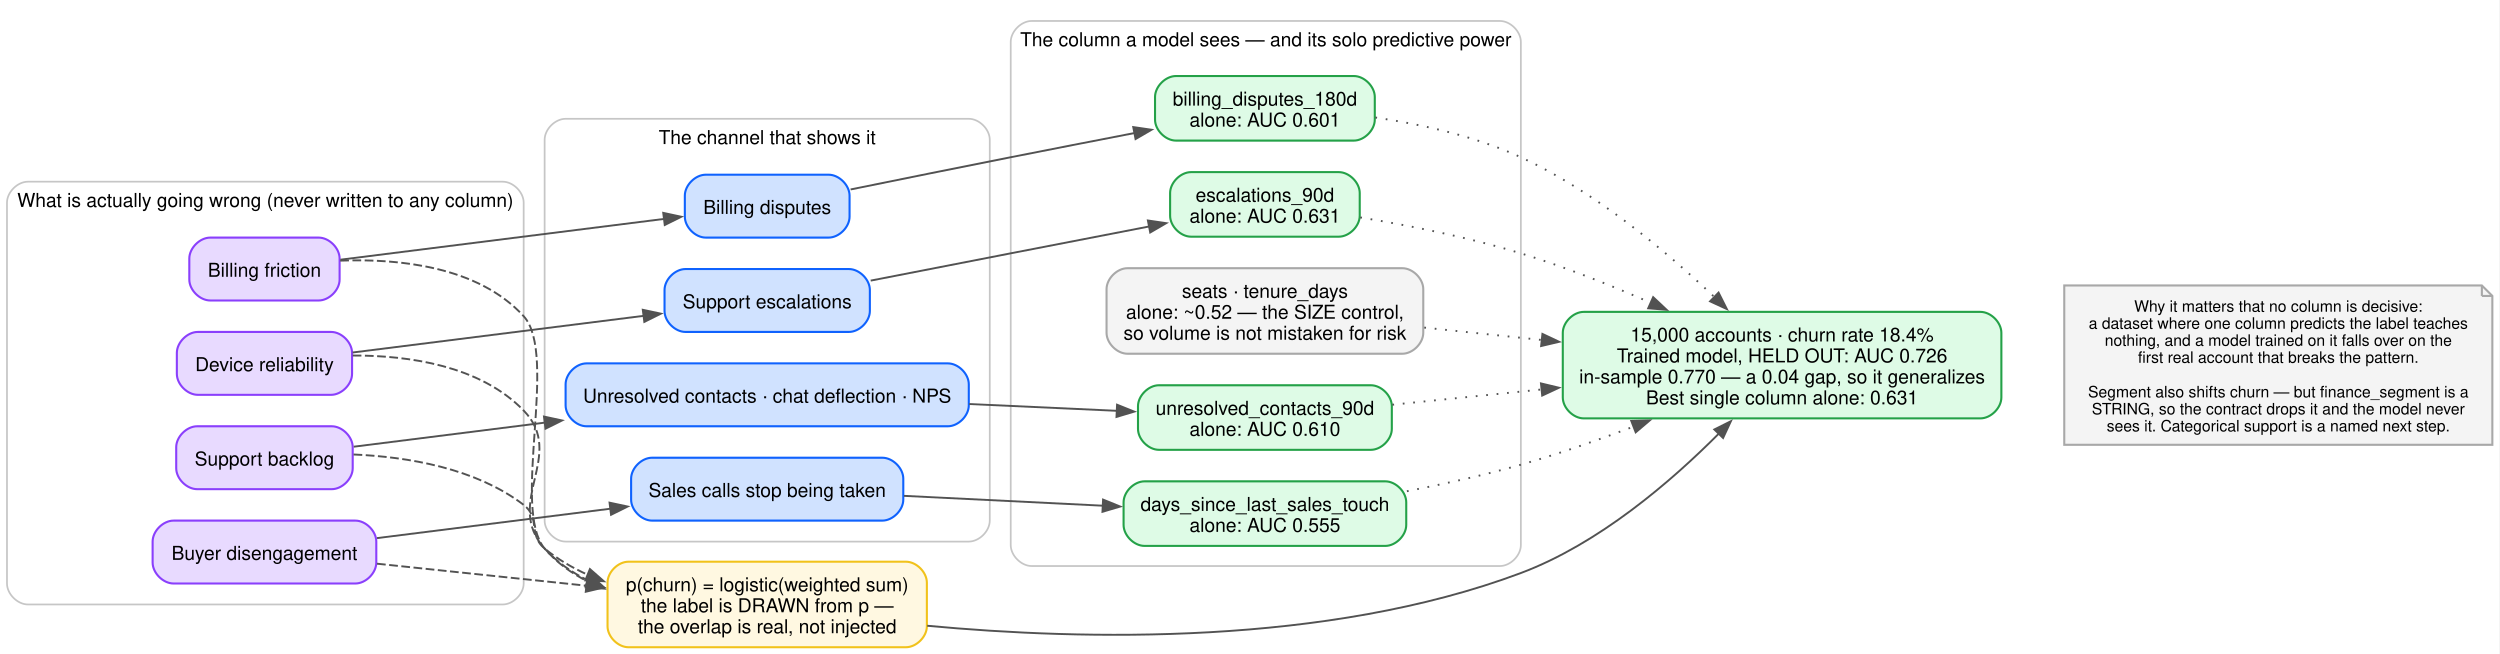
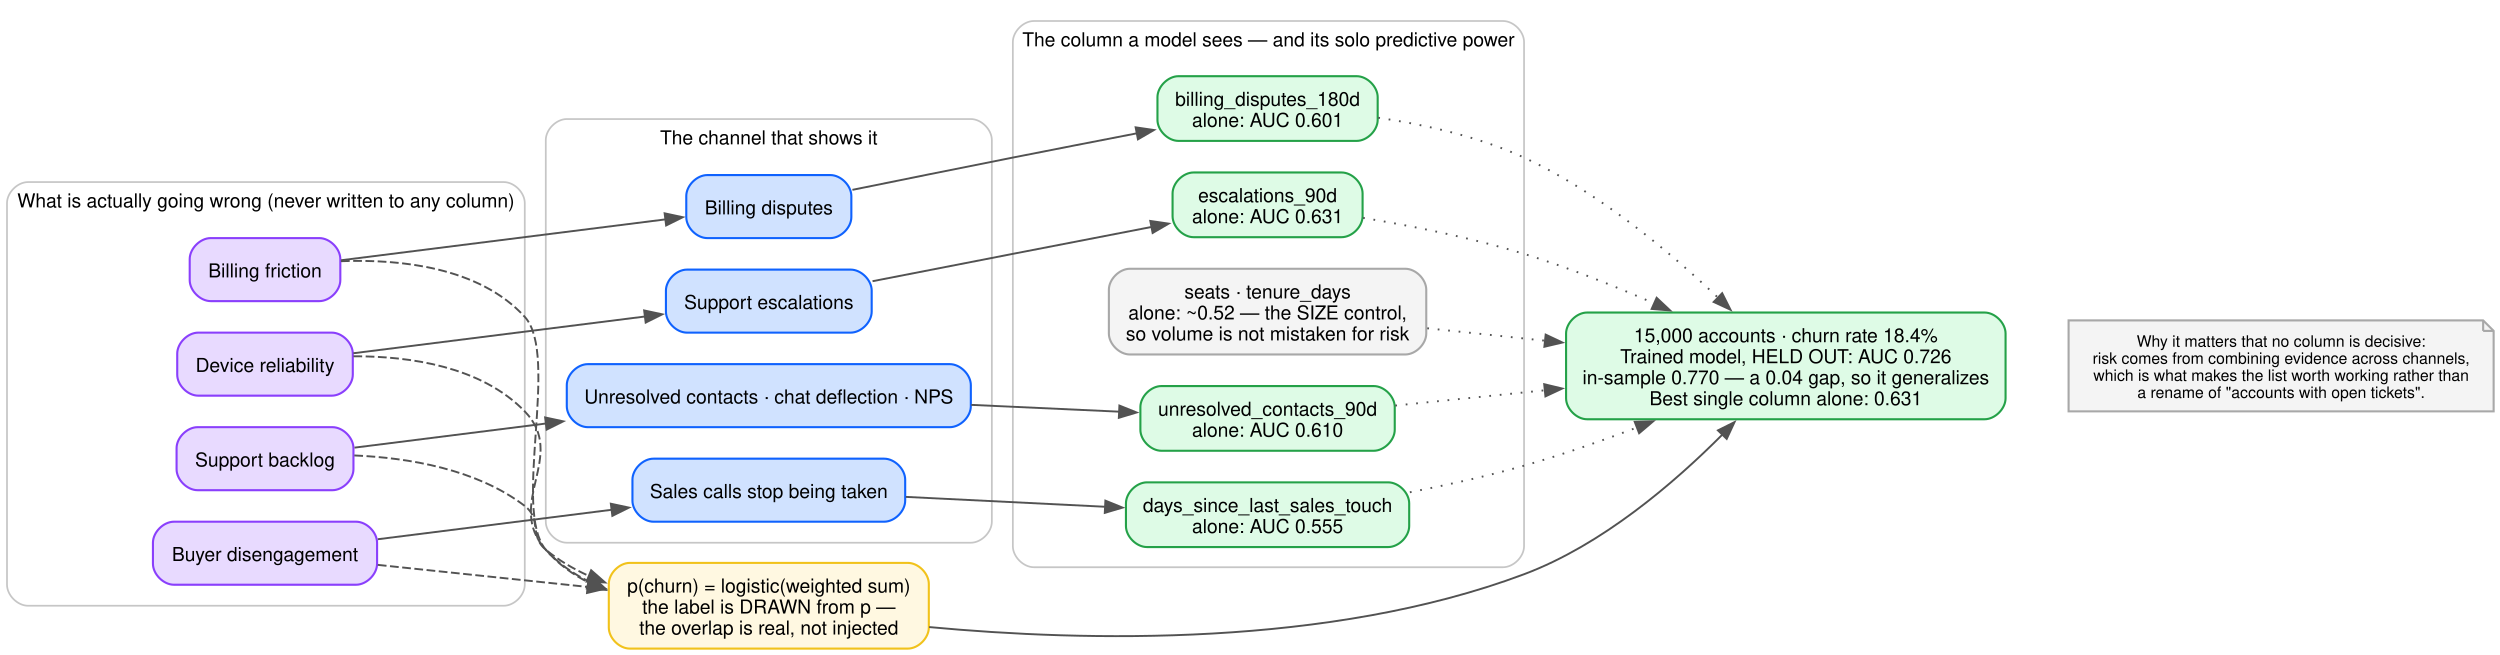
- <svg xmlns="http://www.w3.org/2000/svg" width="1431pt" height="374pt" viewBox="0.00 0.00 1431.00 374.00">
+ <svg xmlns="http://www.w3.org/2000/svg" width="1428pt" height="374pt" viewBox="0.00 0.00 1428.00 374.00">
  <g id="graph0" class="graph" transform="scale(1 1) rotate(0) translate(4 370.48)">
-     <polygon fill="white" stroke="none" points="-4,4 -4,-370.48 1426.62,-370.48 1426.62,4 -4,4" />
+     <polygon fill="white" stroke="none" points="-4,4 -4,-370.48 1424.37,-370.48 1424.37,4 -4,4" />
    <g id="clust1" class="cluster">
      <path fill="white" stroke="#c6c6c6" d="M12,-24.48C12,-24.48 283.75,-24.48 283.75,-24.48 289.75,-24.48 295.75,-30.48 295.75,-36.48 295.75,-36.48 295.75,-254.48 295.75,-254.48 295.75,-260.48 289.75,-266.48 283.75,-266.48 283.75,-266.48 12,-266.48 12,-266.48 6,-266.48 0,-260.48 0,-254.48 0,-254.48 0,-36.48 0,-36.48 0,-30.48 6,-24.48 12,-24.48" />
      <text xml:space="preserve" text-anchor="middle" x="147.88" y="-252.03" font-family="IBM Plex Sans,Helvetica,Arial,sans-serif" font-size="11.00">What is actually going wrong (never written to any column)</text>
    </g>
    <g id="clust2" class="cluster">
      <path fill="white" stroke="#c6c6c6" d="M319.75,-60.48C319.75,-60.48 550.54,-60.48 550.54,-60.48 556.54,-60.48 562.54,-66.48 562.54,-72.48 562.54,-72.48 562.54,-290.48 562.54,-290.48 562.54,-296.48 556.54,-302.48 550.54,-302.48 550.54,-302.48 319.75,-302.48 319.75,-302.48 313.75,-302.48 307.75,-296.48 307.75,-290.48 307.75,-290.48 307.75,-72.48 307.75,-72.48 307.75,-66.48 313.75,-60.48 319.75,-60.48" />
      <text xml:space="preserve" text-anchor="middle" x="435.14" y="-288.03" font-family="IBM Plex Sans,Helvetica,Arial,sans-serif" font-size="11.00">The channel that shows it</text>
    </g>
    <g id="clust3" class="cluster">
      <path fill="white" stroke="#c6c6c6" d="M586.54,-46.48C586.54,-46.48 854.54,-46.48 854.54,-46.48 860.54,-46.48 866.54,-52.48 866.54,-58.48 866.54,-58.48 866.54,-346.48 866.54,-346.48 866.54,-352.48 860.54,-358.48 854.54,-358.48 854.54,-358.48 586.54,-358.48 586.54,-358.48 580.54,-358.48 574.54,-352.48 574.54,-346.48 574.54,-346.48 574.54,-58.48 574.54,-58.48 574.54,-52.48 580.54,-46.48 586.54,-46.48" />
      <text xml:space="preserve" text-anchor="middle" x="720.54" y="-344.03" font-family="IBM Plex Sans,Helvetica,Arial,sans-serif" font-size="11.00">The column a model sees — and its solo predictive power</text>
    </g>
    <g id="node1" class="node">
      <path fill="#e8daff" stroke="#8a3ffc" stroke-width="1.2" d="M185.52,-180.48C185.52,-180.48 109.23,-180.48 109.23,-180.48 103.23,-180.48 97.23,-174.48 97.23,-168.48 97.23,-168.48 97.23,-156.48 97.23,-156.48 97.23,-150.48 103.23,-144.48 109.23,-144.48 109.23,-144.48 185.52,-144.48 185.52,-144.48 191.52,-144.48 197.52,-150.48 197.52,-156.48 197.52,-156.48 197.52,-168.48 197.52,-168.48 197.52,-174.48 191.52,-180.48 185.52,-180.48" />
      <text xml:space="preserve" text-anchor="middle" x="147.38" y="-158.03" font-family="IBM Plex Sans,Helvetica,Arial,sans-serif" font-size="11.00">Device reliability</text>
    </g>
    <g id="node5" class="node">
      <path fill="#d0e2ff" stroke="#0f62fe" stroke-width="1.2" d="M481.91,-216.48C481.91,-216.48 388.38,-216.48 388.38,-216.48 382.38,-216.48 376.38,-210.48 376.38,-204.48 376.38,-204.48 376.38,-192.48 376.38,-192.48 376.38,-186.48 382.38,-180.48 388.38,-180.48 388.38,-180.48 481.91,-180.48 481.91,-180.48 487.91,-180.48 493.91,-186.48 493.91,-192.48 493.91,-192.48 493.91,-204.48 493.91,-204.48 493.91,-210.48 487.91,-216.48 481.91,-216.48" />
      <text xml:space="preserve" text-anchor="middle" x="435.14" y="-194.03" font-family="IBM Plex Sans,Helvetica,Arial,sans-serif" font-size="11.00">Support escalations</text>
    </g>
    <g id="edge1" class="edge">
      <path fill="none" stroke="#525252" stroke-width="1.1" d="M197.83,-168.71C243.87,-174.51 312.95,-183.21 364.55,-189.71" />
      <polygon fill="#525252" stroke="#525252" stroke-width="1.1" points="363.93,-193.16 374.29,-190.94 364.81,-186.22 363.93,-193.16" />
    </g>
    <g id="node14" class="node">
      <path fill="#fff8e1" stroke="#f1c21b" stroke-width="1.2" d="M514.54,-48.96C514.54,-48.96 355.75,-48.96 355.75,-48.96 349.75,-48.96 343.75,-42.96 343.75,-36.96 343.75,-36.96 343.75,-12 343.75,-12 343.75,-6 349.75,0 355.75,0 355.75,0 514.54,0 514.54,0 520.54,0 526.54,-6 526.54,-12 526.54,-12 526.54,-36.96 526.54,-36.96 526.54,-42.96 520.54,-48.96 514.54,-48.96" />
      <text xml:space="preserve" text-anchor="middle" x="435.14" y="-32.03" font-family="IBM Plex Sans,Helvetica,Arial,sans-serif" font-size="11.00">p(churn) = logistic(weighted sum)</text>
      <text xml:space="preserve" text-anchor="middle" x="435.14" y="-20.03" font-family="IBM Plex Sans,Helvetica,Arial,sans-serif" font-size="11.00">the label is DRAWN from p —</text>
      <text xml:space="preserve" text-anchor="middle" x="435.14" y="-8.03" font-family="IBM Plex Sans,Helvetica,Arial,sans-serif" font-size="11.00">the overlap is real, not injected</text>
    </g>
    <g id="edge9" class="edge">
      <path fill="none" stroke="#525252" stroke-width="1.1" stroke-dasharray="5,2" d="M197.87,-166.98C230.18,-167.04 270.85,-161.15 295.75,-135.48 320.48,-109.99 283.89,-82.78 307.75,-56.48 314.79,-48.72 323.41,-42.73 332.81,-38.1" />
      <polygon fill="#525252" stroke="#525252" stroke-width="1.1" points="333.94,-41.43 341.75,-34.27 331.19,-34.99 333.94,-41.43" />
    </g>
    <g id="node2" class="node">
      <path fill="#e8daff" stroke="#8a3ffc" stroke-width="1.2" d="M178.39,-234.48C178.39,-234.48 116.36,-234.48 116.36,-234.48 110.36,-234.48 104.36,-228.48 104.36,-222.48 104.36,-222.48 104.36,-210.48 104.36,-210.48 104.36,-204.48 110.36,-198.48 116.36,-198.48 116.36,-198.48 178.39,-198.48 178.39,-198.48 184.39,-198.48 190.39,-204.48 190.39,-210.48 190.39,-210.48 190.39,-222.48 190.39,-222.48 190.39,-228.48 184.39,-234.48 178.39,-234.48" />
      <text xml:space="preserve" text-anchor="middle" x="147.38" y="-212.03" font-family="IBM Plex Sans,Helvetica,Arial,sans-serif" font-size="11.00">Billing friction</text>
    </g>
    <g id="node6" class="node">
      <path fill="#d0e2ff" stroke="#0f62fe" stroke-width="1.2" d="M470.29,-270.48C470.29,-270.48 400,-270.48 400,-270.48 394,-270.48 388,-264.48 388,-258.48 388,-258.48 388,-246.48 388,-246.48 388,-240.48 394,-234.48 400,-234.48 400,-234.48 470.29,-234.48 470.29,-234.48 476.29,-234.48 482.29,-240.48 482.29,-246.48 482.29,-246.48 482.29,-258.48 482.29,-258.48 482.29,-264.48 476.29,-270.48 470.29,-270.48" />
      <text xml:space="preserve" text-anchor="middle" x="435.14" y="-248.03" font-family="IBM Plex Sans,Helvetica,Arial,sans-serif" font-size="11.00">Billing disputes</text>
    </g>
    <g id="edge3" class="edge">
      <path fill="none" stroke="#525252" stroke-width="1.1" d="M190.85,-221.83C240.06,-228.03 321.39,-238.28 376.34,-245.2" />
      <polygon fill="#525252" stroke="#525252" stroke-width="1.1" points="375.63,-248.64 385.99,-246.41 376.5,-241.69 375.63,-248.64" />
    </g>
    <g id="edge10" class="edge">
      <path fill="none" stroke="#525252" stroke-width="1.1" stroke-dasharray="5,2" d="M190.74,-221.29C224.29,-222.53 269.71,-218.01 295.75,-189.48 315.76,-167.56 288.49,-79.05 307.75,-56.48 314.66,-48.39 323.29,-42.19 332.78,-37.46" />
      <polygon fill="#525252" stroke="#525252" stroke-width="1.1" points="334.05,-40.72 341.84,-33.54 331.27,-34.29 334.05,-40.72" />
    </g>
    <g id="node3" class="node">
      <path fill="#e8daff" stroke="#8a3ffc" stroke-width="1.2" d="M199.39,-72.48C199.39,-72.48 95.36,-72.48 95.36,-72.48 89.36,-72.48 83.36,-66.48 83.36,-60.48 83.36,-60.48 83.36,-48.48 83.36,-48.48 83.36,-42.48 89.36,-36.48 95.36,-36.48 95.36,-36.48 199.39,-36.48 199.39,-36.48 205.39,-36.48 211.39,-42.48 211.39,-48.48 211.39,-48.48 211.39,-60.48 211.39,-60.48 211.39,-66.48 205.39,-72.48 199.39,-72.48" />
      <text xml:space="preserve" text-anchor="middle" x="147.38" y="-50.03" font-family="IBM Plex Sans,Helvetica,Arial,sans-serif" font-size="11.00">Buyer disengagement</text>
    </g>
    <g id="node7" class="node">
      <path fill="#d0e2ff" stroke="#0f62fe" stroke-width="1.2" d="M501.04,-108.48C501.04,-108.48 369.25,-108.48 369.25,-108.48 363.25,-108.48 357.25,-102.48 357.25,-96.48 357.25,-96.48 357.25,-84.48 357.25,-84.48 357.25,-78.48 363.25,-72.48 369.25,-72.48 369.25,-72.48 501.04,-72.48 501.04,-72.48 507.04,-72.48 513.04,-78.48 513.04,-84.48 513.04,-84.48 513.04,-96.48 513.04,-96.48 513.04,-102.48 507.04,-108.48 501.04,-108.48" />
      <text xml:space="preserve" text-anchor="middle" x="435.14" y="-86.03" font-family="IBM Plex Sans,Helvetica,Arial,sans-serif" font-size="11.00">Sales calls stop being taken</text>
    </g>
    <g id="edge5" class="edge">
      <path fill="none" stroke="#525252" stroke-width="1.1" d="M211.8,-62.47C251.12,-67.42 302.21,-73.86 345.5,-79.31" />
      <polygon fill="#525252" stroke="#525252" stroke-width="1.1" points="344.9,-82.76 355.26,-80.54 345.77,-75.82 344.9,-82.76" />
    </g>
    <g id="edge11" class="edge">
      <path fill="none" stroke="#525252" stroke-width="1.1" stroke-dasharray="5,2" d="M211.8,-47.82C247.04,-44.12 291.75,-39.43 331.81,-35.22" />
      <polygon fill="#525252" stroke="#525252" stroke-width="1.1" points="332.02,-38.72 341.6,-34.2 331.29,-31.76 332.02,-38.72" />
    </g>
    <g id="node4" class="node">
      <path fill="#e8daff" stroke="#8a3ffc" stroke-width="1.2" d="M185.89,-126.48C185.89,-126.48 108.86,-126.48 108.86,-126.48 102.86,-126.48 96.86,-120.48 96.86,-114.48 96.86,-114.48 96.86,-102.48 96.86,-102.48 96.86,-96.48 102.86,-90.48 108.86,-90.48 108.86,-90.48 185.89,-90.48 185.89,-90.48 191.89,-90.48 197.89,-96.48 197.89,-102.48 197.89,-102.48 197.89,-114.48 197.89,-114.48 197.89,-120.48 191.89,-126.48 185.89,-126.48" />
      <text xml:space="preserve" text-anchor="middle" x="147.38" y="-104.03" font-family="IBM Plex Sans,Helvetica,Arial,sans-serif" font-size="11.00">Support backlog</text>
    </g>
    <g id="node8" class="node">
      <path fill="#d0e2ff" stroke="#0f62fe" stroke-width="1.2" d="M538.54,-162.48C538.54,-162.48 331.75,-162.48 331.75,-162.48 325.75,-162.48 319.75,-156.48 319.75,-150.48 319.75,-150.48 319.75,-138.48 319.75,-138.48 319.75,-132.48 325.75,-126.48 331.75,-126.48 331.75,-126.48 538.54,-126.48 538.54,-126.48 544.54,-126.48 550.54,-132.48 550.54,-138.48 550.54,-138.48 550.54,-150.48 550.54,-150.48 550.54,-156.48 544.54,-162.48 538.54,-162.48" />
      <text xml:space="preserve" text-anchor="middle" x="435.14" y="-140.03" font-family="IBM Plex Sans,Helvetica,Arial,sans-serif" font-size="11.00">Unresolved contacts · chat deflection · NPS</text>
    </g>
    <g id="edge7" class="edge">
      <path fill="none" stroke="#525252" stroke-width="1.1" d="M198.48,-114.79C228.93,-118.63 269.28,-123.71 307.98,-128.59" />
      <polygon fill="#525252" stroke="#525252" stroke-width="1.1" points="307.37,-132.04 317.73,-129.81 308.24,-125.09 307.37,-132.04" />
    </g>
    <g id="edge12" class="edge">
      <path fill="none" stroke="#525252" stroke-width="1.1" stroke-dasharray="5,2" d="M198.36,-110.33C229.26,-108.99 268.15,-102.56 295.75,-81.48 305.54,-74 298.21,-64.28 307.75,-56.48 315.18,-50.4 323.62,-45.46 332.52,-41.44" />
      <polygon fill="#525252" stroke="#525252" stroke-width="1.1" points="333.66,-44.76 341.62,-37.77 331.03,-38.27 333.66,-44.76" />
    </g>
    <g id="node9" class="node">
      <path fill="#defbe6" stroke="#24a148" stroke-width="1.2" d="M762.31,-271.96C762.31,-271.96 677.77,-271.96 677.77,-271.96 671.77,-271.96 665.77,-265.96 665.77,-259.96 665.77,-259.96 665.77,-247 665.77,-247 665.77,-241 671.77,-235 677.77,-235 677.77,-235 762.31,-235 762.31,-235 768.31,-235 774.31,-241 774.31,-247 774.31,-247 774.31,-259.96 774.31,-259.96 774.31,-265.96 768.31,-271.96 762.31,-271.96" />
      <text xml:space="preserve" text-anchor="middle" x="720.04" y="-255.03" font-family="IBM Plex Sans,Helvetica,Arial,sans-serif" font-size="11.00">escalations_90d</text>
      <text xml:space="preserve" text-anchor="middle" x="720.04" y="-243.03" font-family="IBM Plex Sans,Helvetica,Arial,sans-serif" font-size="11.00">alone: AUC 0.631</text>
    </g>
    <g id="edge2" class="edge">
      <path fill="none" stroke="#525252" stroke-width="1.1" d="M494.39,-209.86C519.1,-214.68 548.23,-220.36 574.54,-225.48 600.53,-230.53 629.16,-236.08 654.03,-240.9" />
      <polygon fill="#525252" stroke="#525252" stroke-width="1.1" points="653.05,-244.28 663.54,-242.74 654.38,-237.4 653.05,-244.28" />
    </g>
    <g id="node10" class="node">
      <path fill="#defbe6" stroke="#24a148" stroke-width="1.2" d="M770.93,-326.96C770.93,-326.96 669.14,-326.96 669.14,-326.96 663.14,-326.96 657.14,-320.96 657.14,-314.96 657.14,-314.96 657.14,-302 657.14,-302 657.14,-296 663.14,-290 669.14,-290 669.14,-290 770.93,-290 770.93,-290 776.93,-290 782.93,-296 782.93,-302 782.93,-302 782.93,-314.96 782.93,-314.96 782.93,-320.96 776.93,-326.96 770.93,-326.96" />
      <text xml:space="preserve" text-anchor="middle" x="720.04" y="-310.03" font-family="IBM Plex Sans,Helvetica,Arial,sans-serif" font-size="11.00">billing_disputes_180d</text>
      <text xml:space="preserve" text-anchor="middle" x="720.04" y="-298.03" font-family="IBM Plex Sans,Helvetica,Arial,sans-serif" font-size="11.00">alone: AUC 0.601</text>
    </g>
    <g id="edge4" class="edge">
      <path fill="none" stroke="#525252" stroke-width="1.1" d="M482.89,-262.04C509.7,-267.49 544,-274.43 574.54,-280.48 597.59,-285.05 622.73,-289.94 645.48,-294.35" />
      <polygon fill="#525252" stroke="#525252" stroke-width="1.1" points="644.67,-297.75 655.15,-296.22 645.99,-290.88 644.67,-297.75" />
    </g>
    <g id="node11" class="node">
      <path fill="#defbe6" stroke="#24a148" stroke-width="1.2" d="M788.93,-94.96C788.93,-94.96 651.14,-94.96 651.14,-94.96 645.14,-94.96 639.14,-88.96 639.14,-82.96 639.14,-82.96 639.14,-70 639.14,-70 639.14,-64 645.14,-58 651.14,-58 651.14,-58 788.93,-58 788.93,-58 794.93,-58 800.93,-64 800.93,-70 800.93,-70 800.93,-82.96 800.93,-82.96 800.93,-88.96 794.93,-94.96 788.93,-94.96" />
      <text xml:space="preserve" text-anchor="middle" x="720.04" y="-78.03" font-family="IBM Plex Sans,Helvetica,Arial,sans-serif" font-size="11.00">days_since_last_sales_touch</text>
      <text xml:space="preserve" text-anchor="middle" x="720.04" y="-66.03" font-family="IBM Plex Sans,Helvetica,Arial,sans-serif" font-size="11.00">alone: AUC 0.555</text>
    </g>
    <g id="edge6" class="edge">
      <path fill="none" stroke="#525252" stroke-width="1.1" d="M513.45,-86.65C548.73,-84.91 590.77,-82.83 627.62,-81" />
      <polygon fill="#525252" stroke="#525252" stroke-width="1.1" points="627.39,-84.52 637.21,-80.53 627.05,-77.53 627.39,-84.52" />
    </g>
    <g id="node12" class="node">
      <path fill="#defbe6" stroke="#24a148" stroke-width="1.2" d="M780.68,-149.96C780.68,-149.96 659.39,-149.96 659.39,-149.96 653.39,-149.96 647.39,-143.96 647.39,-137.96 647.39,-137.96 647.39,-125 647.39,-125 647.39,-119 653.39,-113 659.39,-113 659.39,-113 780.68,-113 780.68,-113 786.68,-113 792.68,-119 792.68,-125 792.68,-125 792.68,-137.96 792.68,-137.96 792.68,-143.96 786.68,-149.96 780.68,-149.96" />
      <text xml:space="preserve" text-anchor="middle" x="720.04" y="-133.03" font-family="IBM Plex Sans,Helvetica,Arial,sans-serif" font-size="11.00">unresolved_contacts_90d</text>
      <text xml:space="preserve" text-anchor="middle" x="720.04" y="-121.03" font-family="IBM Plex Sans,Helvetica,Arial,sans-serif" font-size="11.00">alone: AUC 0.610</text>
    </g>
    <g id="edge8" class="edge">
      <path fill="none" stroke="#525252" stroke-width="1.1" d="M550.8,-139.21C579.09,-137.91 608.85,-136.54 635.35,-135.33" />
      <polygon fill="#525252" stroke="#525252" stroke-width="1.1" points="635.4,-138.83 645.23,-134.87 635.08,-131.83 635.4,-138.83" />
    </g>
    <g id="node15" class="node">
      <path fill="#defbe6" stroke="#24a148" stroke-width="1.2" d="M1129.58,-191.96C1129.58,-191.96 902.54,-191.96 902.54,-191.96 896.54,-191.96 890.54,-185.96 890.54,-179.96 890.54,-179.96 890.54,-143 890.54,-143 890.54,-137 896.54,-131 902.54,-131 902.54,-131 1129.58,-131 1129.58,-131 1135.58,-131 1141.58,-137 1141.58,-143 1141.58,-143 1141.58,-179.96 1141.58,-179.96 1141.58,-185.96 1135.58,-191.96 1129.58,-191.96" />
      <text xml:space="preserve" text-anchor="middle" x="1016.06" y="-175.03" font-family="IBM Plex Sans,Helvetica,Arial,sans-serif" font-size="11.00">15,000 accounts · churn rate 18.4%</text>
      <text xml:space="preserve" text-anchor="middle" x="1016.06" y="-163.03" font-family="IBM Plex Sans,Helvetica,Arial,sans-serif" font-size="11.00">Trained model, HELD OUT: AUC 0.726</text>
      <text xml:space="preserve" text-anchor="middle" x="1016.06" y="-151.03" font-family="IBM Plex Sans,Helvetica,Arial,sans-serif" font-size="11.00">in-sample 0.770 — a 0.04 gap, so it generalizes</text>
      <text xml:space="preserve" text-anchor="middle" x="1016.06" y="-139.03" font-family="IBM Plex Sans,Helvetica,Arial,sans-serif" font-size="11.00">Best single column alone: 0.631</text>
    </g>
    <g id="edge14" class="edge">
      <path fill="none" stroke="#525252" stroke-width="1.1" stroke-dasharray="1,5" d="M774.59,-246.03C802.38,-241.45 836.67,-234.67 866.54,-225.48 891.32,-217.85 917.56,-207.4 940.96,-197.15" />
      <polygon fill="#525252" stroke="#525252" stroke-width="1.1" points="942.27,-200.4 949.98,-193.15 939.42,-194.01 942.27,-200.4" />
    </g>
    <g id="edge15" class="edge">
      <path fill="none" stroke="#525252" stroke-width="1.1" stroke-dasharray="1,5" d="M783.25,-303.23C809.82,-299.31 840.62,-292.46 866.54,-280.48 908.67,-261.01 949.28,-227.08 977.36,-200.42" />
      <polygon fill="#525252" stroke="#525252" stroke-width="1.1" points="979.7,-203.02 984.46,-193.56 974.84,-197.99 979.7,-203.02" />
    </g>
    <g id="edge16" class="edge">
      <path fill="none" stroke="#525252" stroke-width="1.1" stroke-dasharray="1,5" d="M801.31,-89.3C822.68,-93.43 845.64,-98.51 866.54,-104.48 887.8,-110.55 910.28,-118.4 931.15,-126.32" />
      <polygon fill="#525252" stroke="#525252" stroke-width="1.1" points="929.75,-129.53 940.34,-129.86 932.27,-123 929.75,-129.53" />
    </g>
    <g id="edge17" class="edge">
      <path fill="none" stroke="#525252" stroke-width="1.1" stroke-dasharray="1,5" d="M792.97,-138.82C818.89,-141.46 849.08,-144.54 878.69,-147.57" />
      <polygon fill="#525252" stroke="#525252" stroke-width="1.1" points="878.04,-151.02 888.35,-148.55 878.75,-144.05 878.04,-151.02" />
    </g>
    <g id="node13" class="node">
      <path fill="#f4f4f4" stroke="#a8a8a8" stroke-width="1.2" d="M798.68,-216.96C798.68,-216.96 641.39,-216.96 641.39,-216.96 635.39,-216.96 629.39,-210.96 629.39,-204.96 629.39,-204.96 629.39,-180 629.39,-180 629.39,-174 635.39,-168 641.39,-168 641.39,-168 798.68,-168 798.68,-168 804.68,-168 810.68,-174 810.68,-180 810.68,-180 810.68,-204.96 810.68,-204.96 810.68,-210.96 804.68,-216.96 798.68,-216.96" />
      <text xml:space="preserve" text-anchor="middle" x="720.04" y="-200.03" font-family="IBM Plex Sans,Helvetica,Arial,sans-serif" font-size="11.00">seats · tenure_days</text>
      <text xml:space="preserve" text-anchor="middle" x="720.04" y="-188.03" font-family="IBM Plex Sans,Helvetica,Arial,sans-serif" font-size="11.00">alone: ~0.52 — the SIZE control,</text>
      <text xml:space="preserve" text-anchor="middle" x="720.04" y="-176.03" font-family="IBM Plex Sans,Helvetica,Arial,sans-serif" font-size="11.00">so volume is not mistaken for risk</text>
    </g>
    <g id="edge18" class="edge">
      <path fill="none" stroke="#525252" stroke-width="1.1" stroke-dasharray="1,5" d="M811.25,-182.97C832.55,-180.72 855.73,-178.28 878.57,-175.87" />
      <polygon fill="#525252" stroke="#525252" stroke-width="1.1" points="878.88,-179.36 888.45,-174.83 878.14,-172.4 878.88,-179.36" />
    </g>
    <g id="edge13" class="edge">
      <path fill="none" stroke="#525252" stroke-width="1.1" d="M526.74,-12.3C616.13,-3.91 755.2,-0.74 866.54,-42.48 911.03,-59.16 952.4,-94.65 980.12,-122.55" />
      <polygon fill="#525252" stroke="#525252" stroke-width="1.1" points="977.28,-124.65 986.76,-129.38 982.29,-119.77 977.28,-124.65" />
    </g>
    <g id="node16" class="node">
-       <polygon fill="#f4f4f4" stroke="#a8a8a8" stroke-width="1.2" points="1416.62,-207.08 1177.58,-207.08 1177.58,-115.88 1422.62,-115.88 1422.62,-201.08 1416.62,-207.08" />
-       <polyline fill="none" stroke="#a8a8a8" stroke-width="1.2" points="1416.62,-207.08 1416.62,-201.08" />
-       <polyline fill="none" stroke="#a8a8a8" stroke-width="1.2" points="1422.62,-201.08 1416.62,-201.08" />
-       <text xml:space="preserve" text-anchor="middle" x="1300.1" y="-192.05" font-family="IBM Plex Sans,Helvetica,Arial,sans-serif" font-size="9.00">Why it matters that no column is decisive:</text>
-       <text xml:space="preserve" text-anchor="middle" x="1300.1" y="-182.3" font-family="IBM Plex Sans,Helvetica,Arial,sans-serif" font-size="9.00">a dataset where one column predicts the label teaches</text>
-       <text xml:space="preserve" text-anchor="middle" x="1300.1" y="-172.55" font-family="IBM Plex Sans,Helvetica,Arial,sans-serif" font-size="9.00">nothing, and a model trained on it falls over on the</text>
-       <text xml:space="preserve" text-anchor="middle" x="1300.1" y="-162.8" font-family="IBM Plex Sans,Helvetica,Arial,sans-serif" font-size="9.00">first real account that breaks the pattern.</text>
-       <text xml:space="preserve" text-anchor="middle" x="1300.1" y="-143.05" font-family="IBM Plex Sans,Helvetica,Arial,sans-serif" font-size="9.00">Segment also shifts churn — but finance_segment is a</text>
-       <text xml:space="preserve" text-anchor="middle" x="1300.1" y="-133.3" font-family="IBM Plex Sans,Helvetica,Arial,sans-serif" font-size="9.00">STRING, so the contract drops it and the model never</text>
-       <text xml:space="preserve" text-anchor="middle" x="1300.1" y="-123.55" font-family="IBM Plex Sans,Helvetica,Arial,sans-serif" font-size="9.00">sees it. Categorical support is a named next step.</text>
+       <polygon fill="#f4f4f4" stroke="#a8a8a8" stroke-width="1.2" points="1414.37,-187.46 1177.58,-187.46 1177.58,-135.5 1420.37,-135.5 1420.37,-181.46 1414.37,-187.46" />
+       <polyline fill="none" stroke="#a8a8a8" stroke-width="1.2" points="1414.37,-187.46 1414.37,-181.46" />
+       <polyline fill="none" stroke="#a8a8a8" stroke-width="1.2" points="1420.37,-181.46 1414.37,-181.46" />
+       <text xml:space="preserve" text-anchor="middle" x="1298.97" y="-172.43" font-family="IBM Plex Sans,Helvetica,Arial,sans-serif" font-size="9.00">Why it matters that no column is decisive:</text>
+       <text xml:space="preserve" text-anchor="middle" x="1298.97" y="-162.68" font-family="IBM Plex Sans,Helvetica,Arial,sans-serif" font-size="9.00">risk comes from combining evidence across channels,</text>
+       <text xml:space="preserve" text-anchor="middle" x="1298.97" y="-152.93" font-family="IBM Plex Sans,Helvetica,Arial,sans-serif" font-size="9.00">which is what makes the list worth working rather than</text>
+       <text xml:space="preserve" text-anchor="middle" x="1298.97" y="-143.18" font-family="IBM Plex Sans,Helvetica,Arial,sans-serif" font-size="9.00">a rename of "accounts with open tickets".</text>
    </g>
  </g>
</svg>
